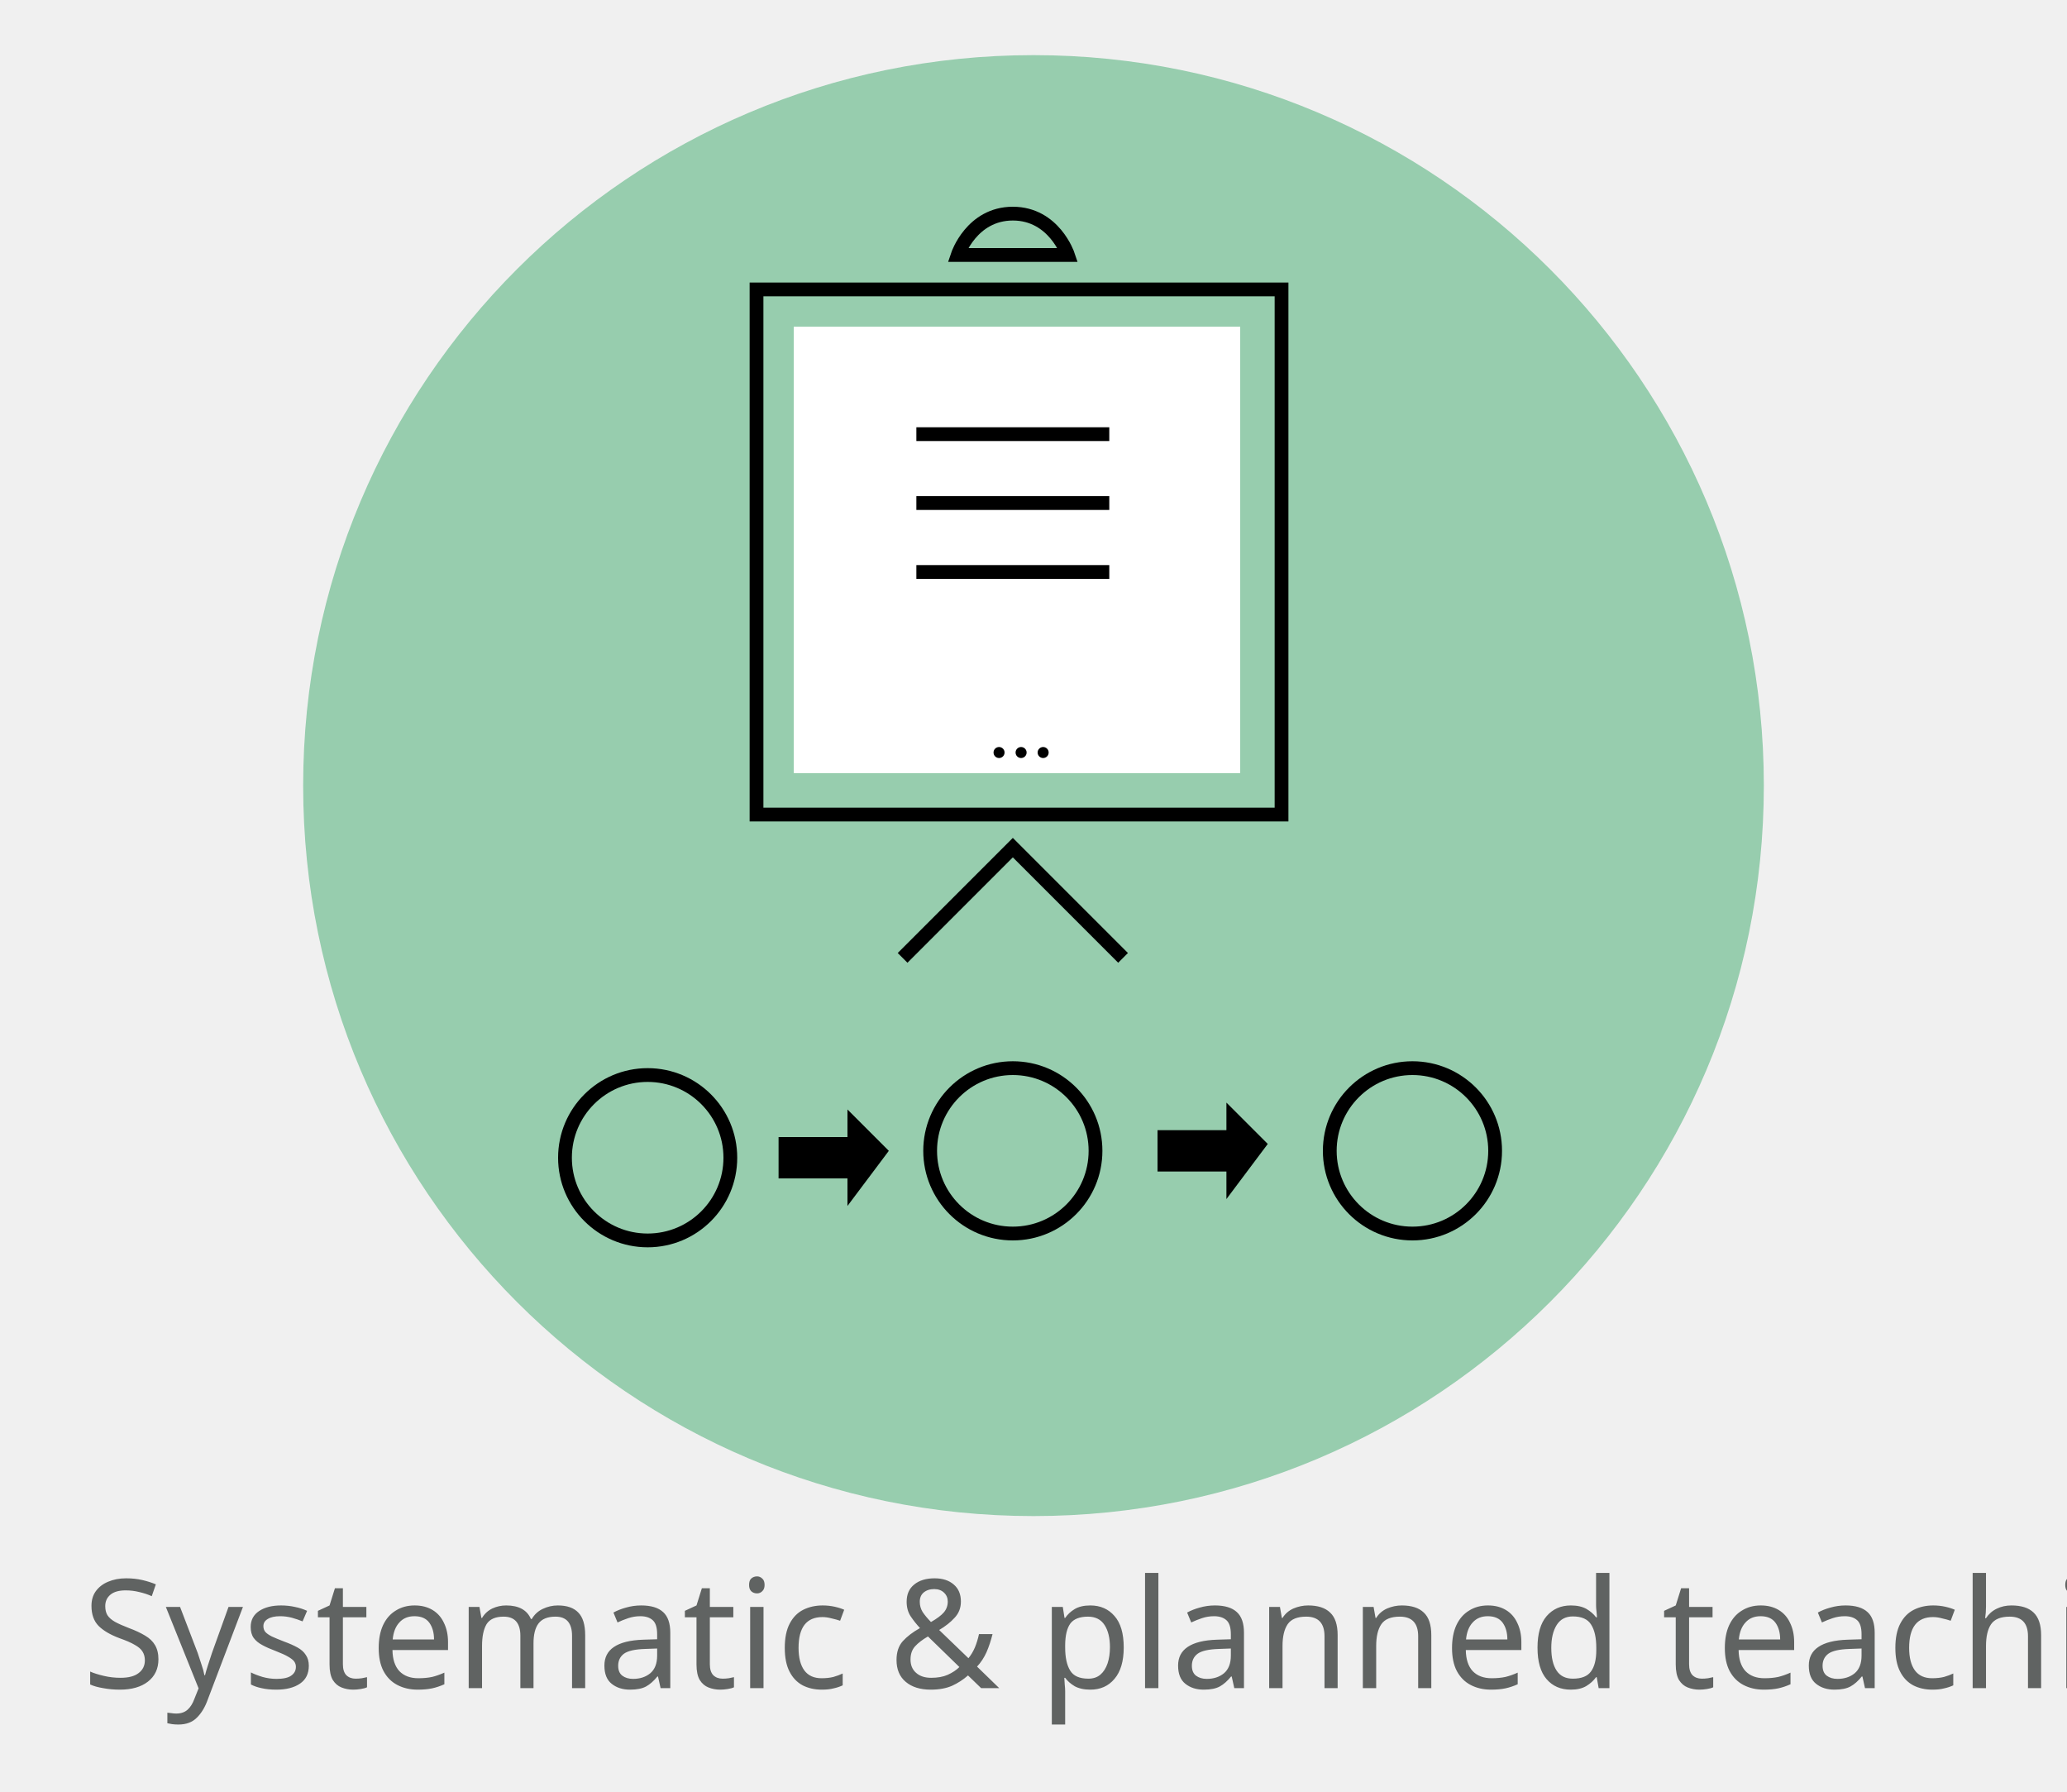
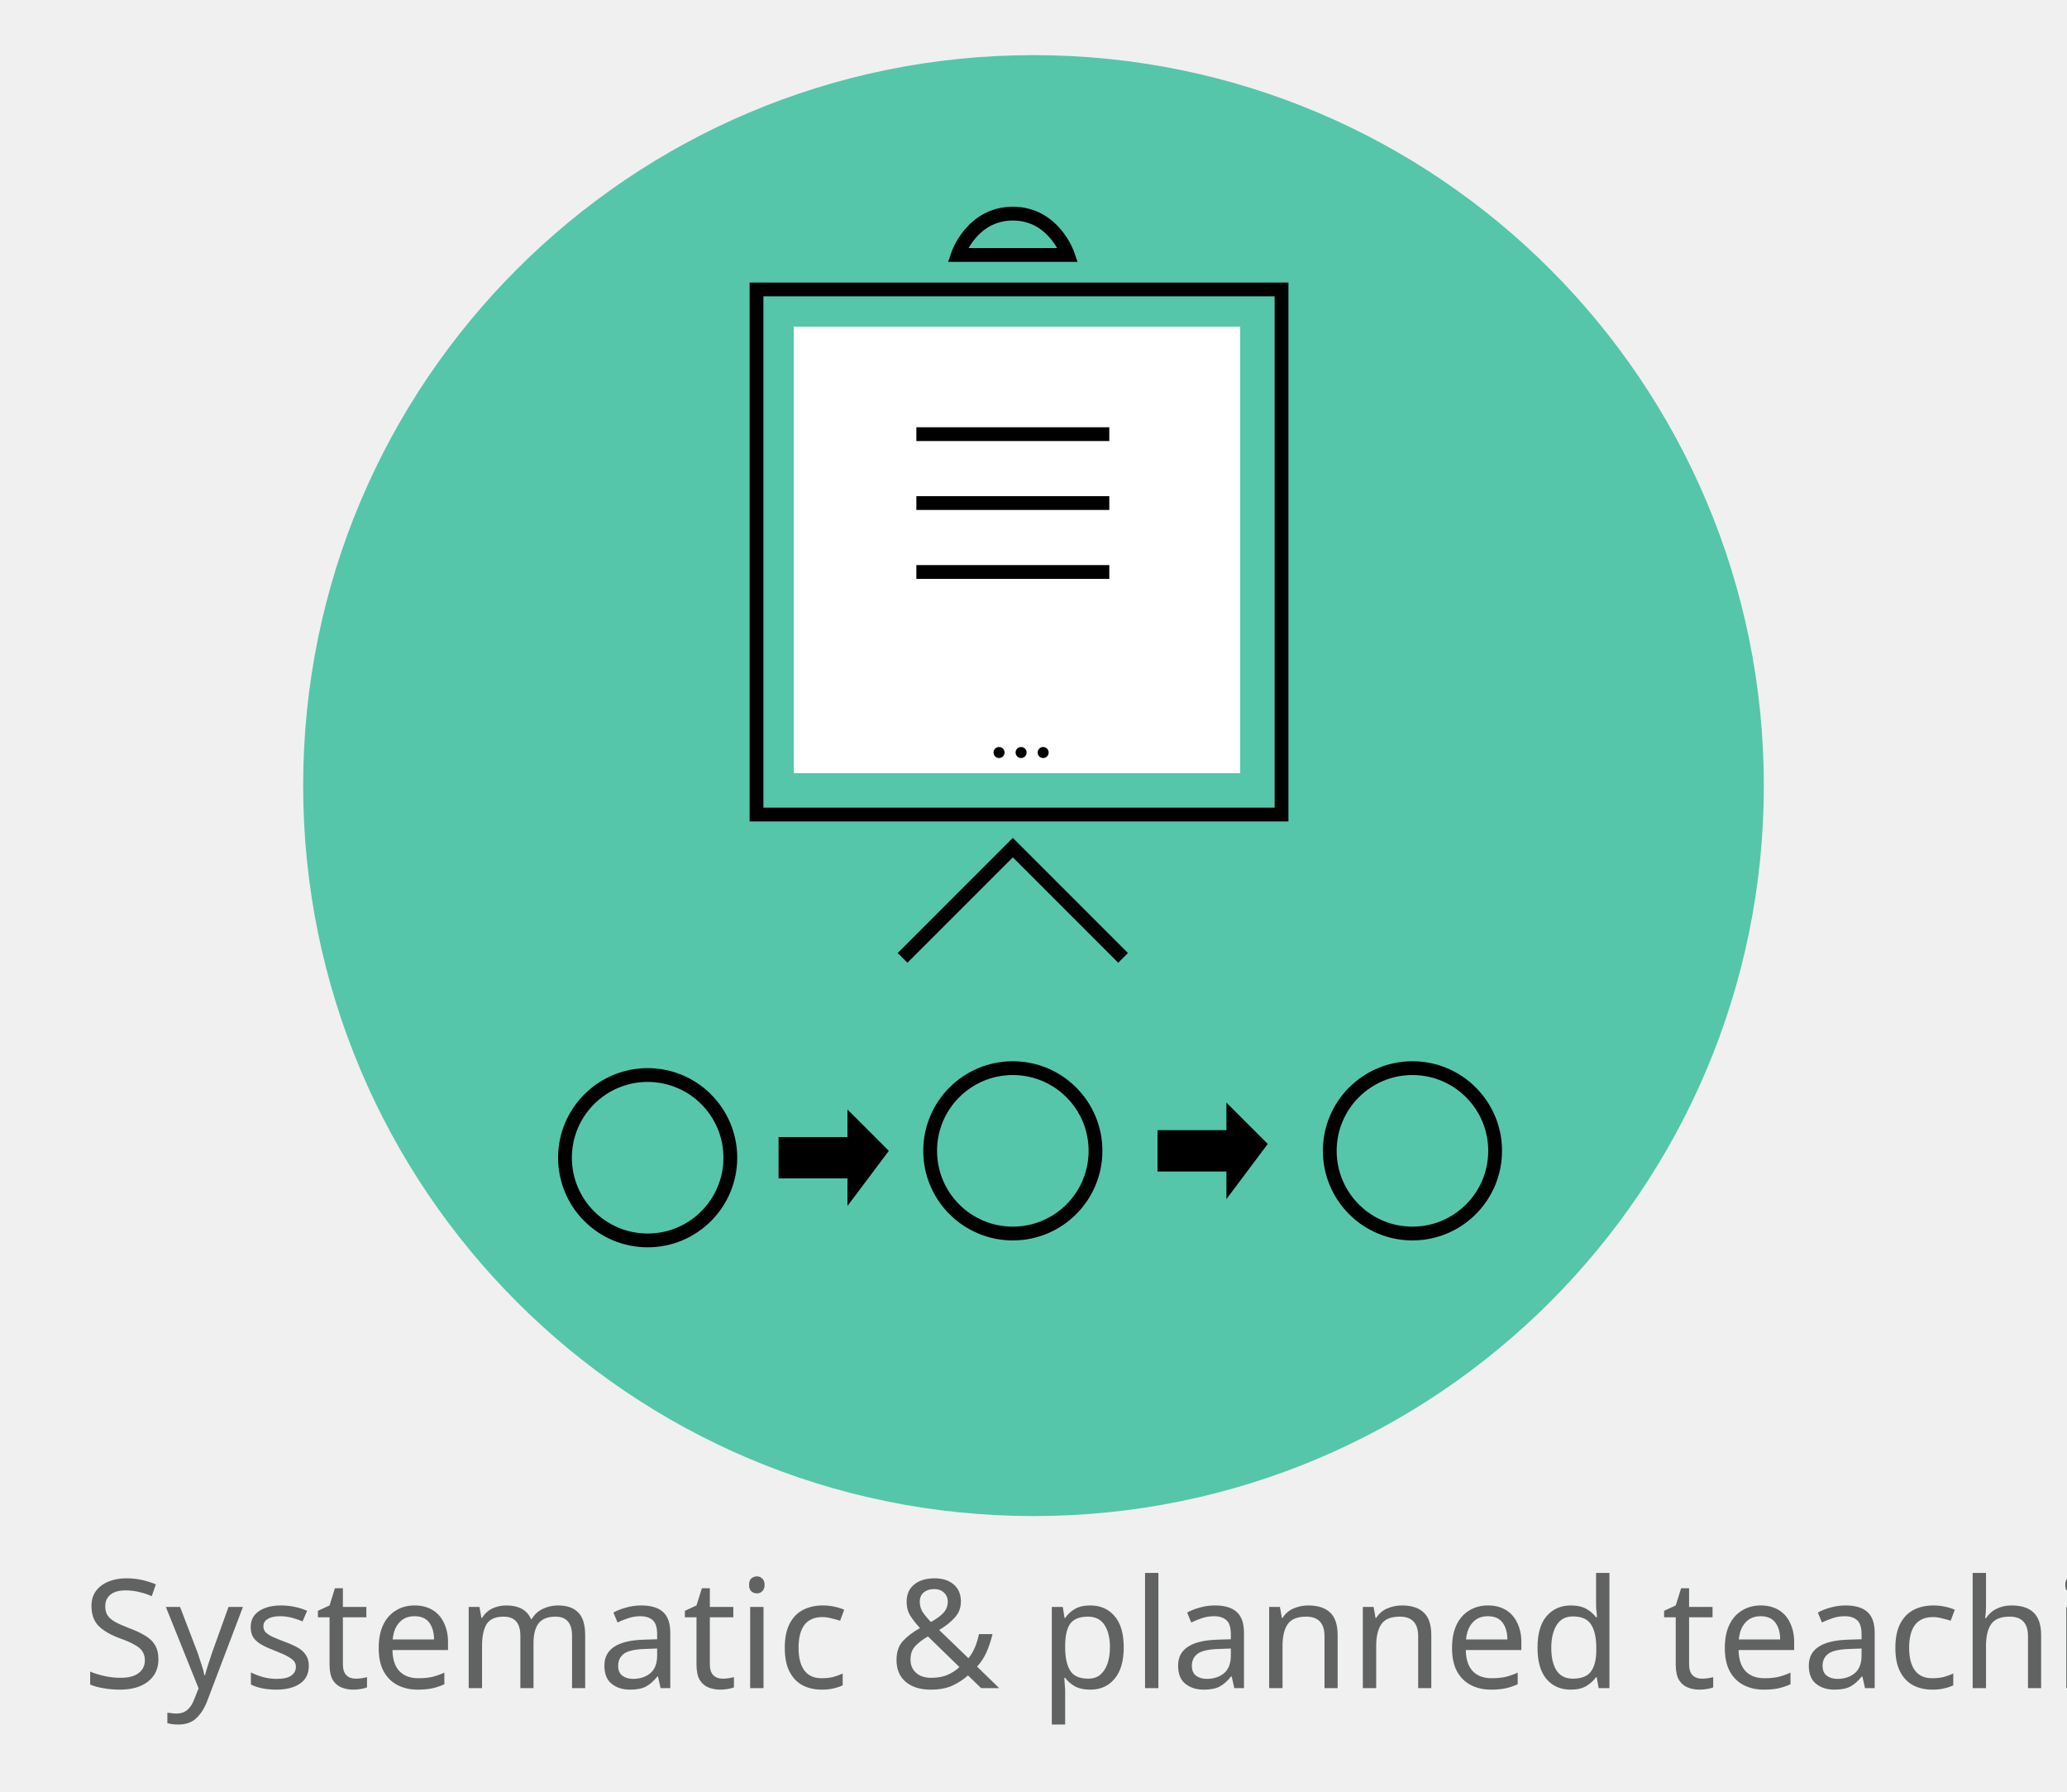
<svg xmlns="http://www.w3.org/2000/svg" version="1.1" id="Layer_1" x="0px" y="0px" viewBox="0 0 150 130" style="enable-background:new 0 0 150 130;" xml:space="preserve">
  <style type="text/css">
- 	.st0{opacity:0.5;fill-rule:evenodd;clip-rule:evenodd;fill:#3DA96C;}
+ 	.st0{opacity:0.7;fill-rule:evenodd;clip-rule:evenodd;fill:#13b38b;}
	.st1{fill-rule:evenodd;clip-rule:evenodd;fill:#FFFFFF;}
	.st2{fill-rule:evenodd;clip-rule:evenodd;fill:none;stroke:#000000;stroke-miterlimit:10;}
	.st3{fill-rule:evenodd;clip-rule:evenodd;}
	.st4{fill:#606362;}
	.st5{fill-rule:evenodd;clip-rule:evenodd;fill:none;stroke:#000000;stroke-width:0.5;stroke-miterlimit:10;}
	.st6{fill:none;stroke:#000000;stroke-miterlimit:10;}
	.st7{fill-rule:evenodd;clip-rule:evenodd;fill:none;}
	.st8{font-family:'CenturyGothic';}
	.st9{font-size:11px;}
	.st10{fill:#FFFFFF;}
	.st11{fill:none;stroke:#000000;}
	.st12{fill:#FFFFFF;stroke:#000000;stroke-width:0.5;stroke-linecap:round;stroke-linejoin:round;stroke-miterlimit:10;}
	.st13{fill:#020202;}
	.st14{fill-rule:evenodd;clip-rule:evenodd;fill:#FFFFFF;stroke:#020202;stroke-width:0.5;stroke-miterlimit:10;}
	.st15{opacity:0.5;fill:#3DA96C;}
	.st16{fill:#13B38B;}
</style>
  <g>
    <g>
      <circle class="st0" cx="75" cy="57" r="53" />
      <g>
        <g>
          <rect x="57.6" y="23.7" class="st1" width="32.4" height="32.4" />
          <polygon class="st2" points="54.9,37.3 54.9,21 93,21 93,59.1 54.9,59.1 54.9,45.1     " />
          <g>
            <circle class="st3" cx="72.5" cy="54.6" r="0.4" />
            <circle class="st3" cx="74.1" cy="54.6" r="0.4" />
            <circle class="st3" cx="75.7" cy="54.6" r="0.4" />
          </g>
        </g>
        <circle class="st2" cx="47" cy="84" r="6" />
        <circle class="st2" cx="73.5" cy="83.5" r="6" />
        <circle class="st2" cx="102.5" cy="83.5" r="6" />
        <polygon class="st3" points="56.5,82.5 56.5,85.5 61.5,85.5 61.5,87.5 64.5,83.5 61.5,80.5 61.5,82.5    " />
        <polygon class="st3" points="84,82 84,85 89,85 89,87 92,83 89,80 89,82    " />
        <polyline class="st2" points="65.5,69.5 73.5,61.5 81.5,69.5    " />
        <path class="st2" d="M73.5,18.5h-4c0,0,1-3,4-3s4,3,4,3H73.5z" />
        <line class="st2" x1="66.5" y1="31.5" x2="80.5" y2="31.5" />
        <line class="st6" x1="66.5" y1="36.5" x2="80.5" y2="36.5" />
        <line class="st6" x1="66.5" y1="41.5" x2="80.5" y2="41.5" />
      </g>
    </g>
    <rect x="4.1" y="115.9" class="st7" width="141.8" height="10.1" />
    <text transform="matrix(1 0 0 1 5.9816 122.4844)" class="st4 st8 st9">Systematic &amp; planned teaching</text>
  </g>
</svg>
